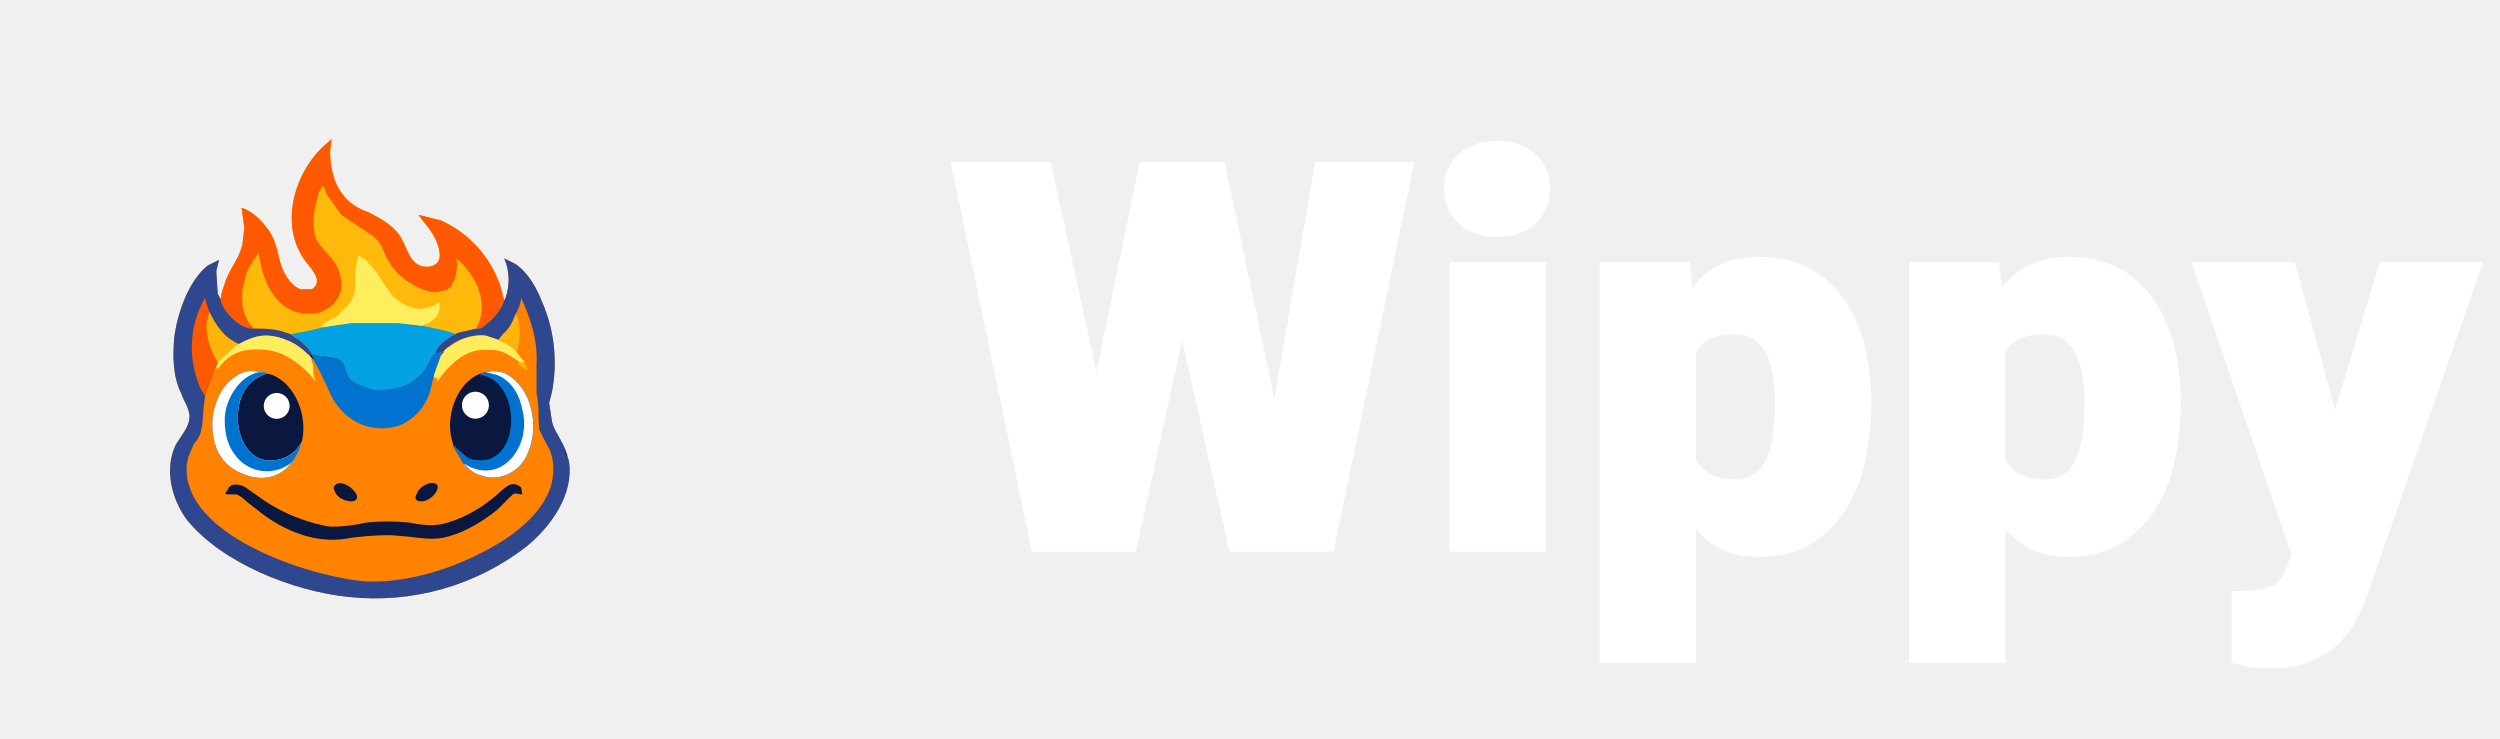
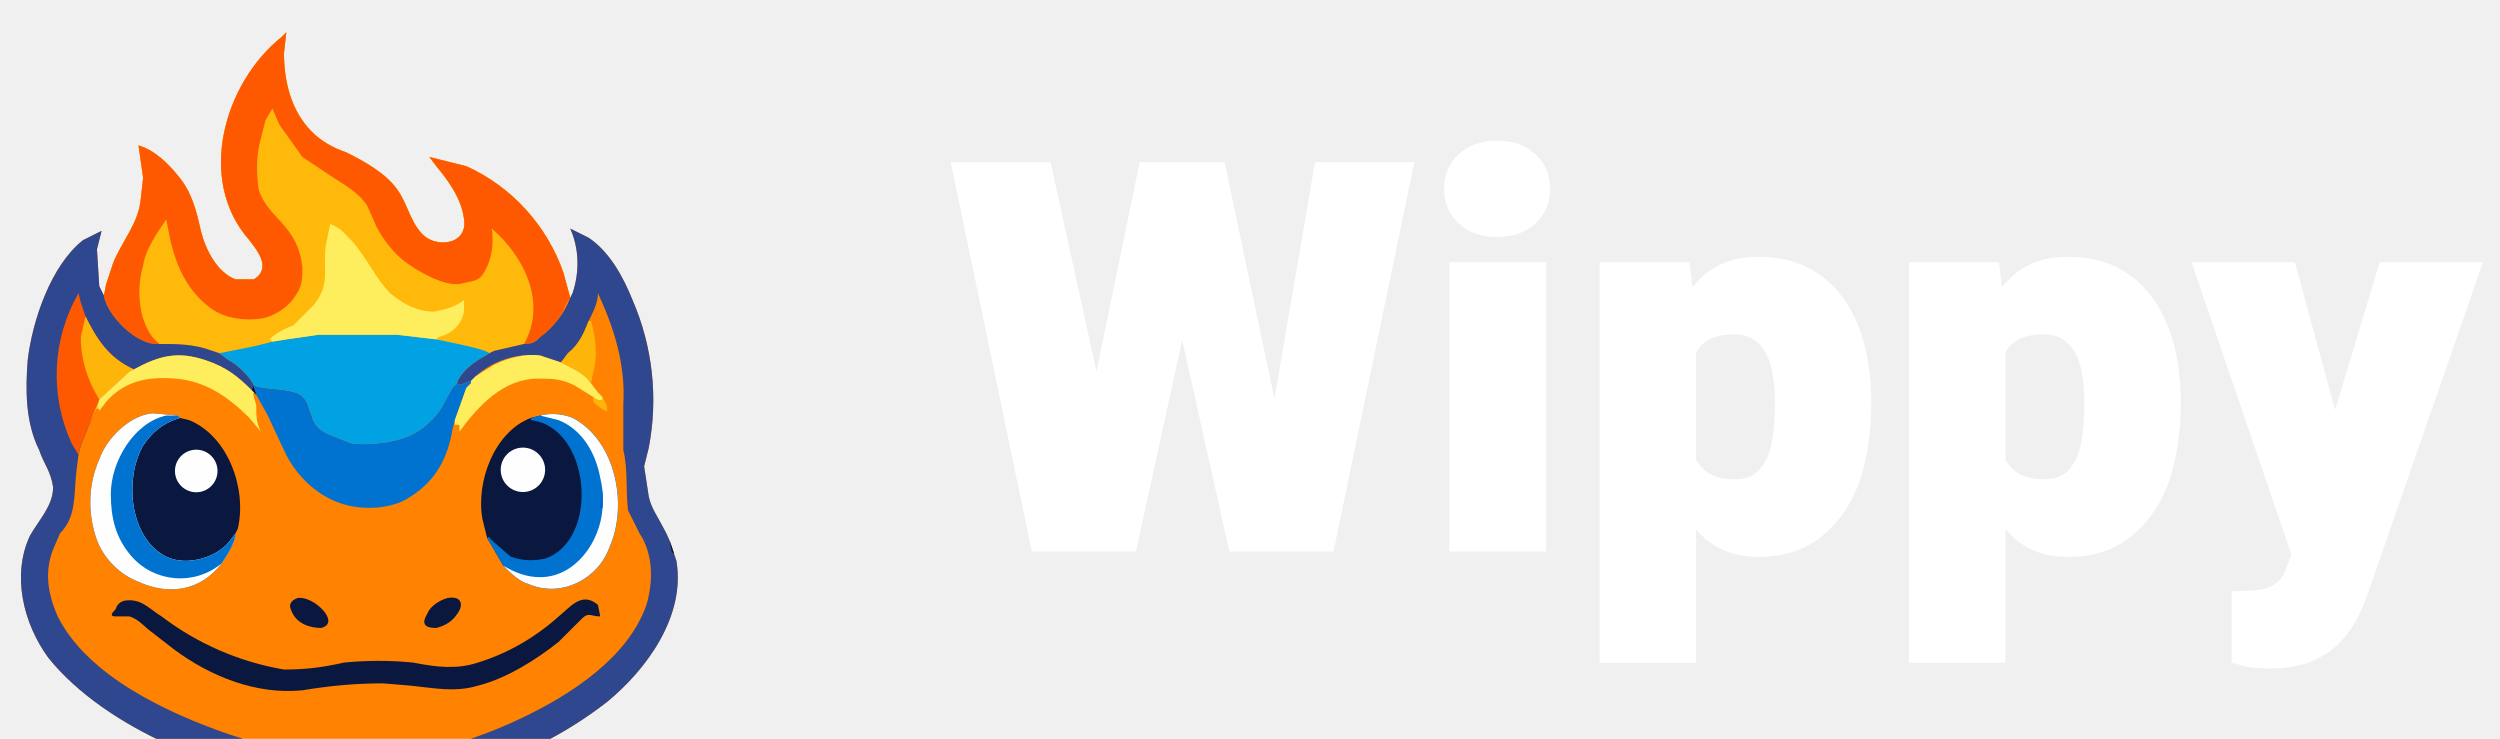
<svg xmlns="http://www.w3.org/2000/svg" width="802" height="237" viewBox="0 0 802 237" fill="none">
  <path d="M365.616 52.007H392.839L408.84 127.915L421.866 52.007H453.726L427.791 176.933H394.385L379.24 109.084L364.413 176.933H331.007L304.986 52.007H337.019L351.751 119.188L365.616 52.007ZM408.84 127.915L421.866 52.007H453.726L427.791 176.933H394.385L379.24 109.084L364.413 176.933H331.007L304.986 52.007H337.019L351.751 119.188L365.616 52.007H392.839L408.84 127.915Z" fill="white" />
  <path d="M495.978 176.933H464.976V84.096H495.978V176.933ZM463.259 60.587C463.259 56.011 464.833 52.293 467.982 49.433C471.131 46.573 475.224 45.143 480.263 45.143C485.358 45.143 489.451 46.573 492.543 49.433C495.692 52.293 497.266 56.011 497.266 60.587C497.266 65.106 495.692 68.824 492.543 71.741C489.451 74.601 485.358 76.031 480.263 76.031C475.224 76.031 471.131 74.601 467.982 71.741C464.833 68.824 463.259 65.106 463.259 60.587Z" fill="white" />
  <path d="M763.403 84.096H796.55L759.534 190.575C758.738 192.921 757.648 195.466 756.275 198.212C754.897 200.958 753.039 203.56 750.689 206.02C748.402 208.48 745.426 210.482 741.76 212.026C738.151 213.628 733.661 214.428 728.279 214.428C726.33 214.428 724.783 214.371 723.642 214.257C722.495 214.2 721.377 214.028 720.292 213.742C719.202 213.456 717.745 213.084 715.91 212.627V189.632C715.91 189.632 718.745 189.546 719.434 189.546C724.014 189.546 727.217 188.974 729.052 187.83C730.939 186.743 732.255 185.227 733 183.283L735.092 177.924L703.027 84.096H736.18L749.099 131.501L763.403 84.096Z" fill="white" />
  <path fill-rule="evenodd" clip-rule="evenodd" d="M513.154 212.627H544.07V169.789C544.706 170.514 545.364 171.208 546.045 171.871C550.682 176.39 556.722 178.649 564.165 178.649C572.064 178.649 578.677 176.561 584.003 172.386C589.386 168.21 593.452 162.547 596.197 155.397C598.948 148.19 600.32 138.294 600.32 129.314C600.32 119.932 598.948 111.724 596.197 104.689C593.452 97.653 589.386 92.191 584.003 88.301C578.621 84.354 571.979 82.38 564.079 82.38C556.636 82.38 550.597 84.554 545.959 88.901C544.897 89.897 543.89 90.971 542.936 92.126L542.008 84.096H513.154V212.627ZM544.07 147.479C544.887 148.91 545.918 150.12 547.162 151.107C549.394 152.881 552.486 153.767 556.436 153.767C559.871 153.767 562.505 152.766 564.337 150.764C566.224 148.705 567.545 145.959 568.285 142.527C569.031 139.095 569.403 133.489 569.403 129.314C569.403 124.909 569.002 121.077 568.2 117.816C567.398 114.498 566.026 111.925 564.079 110.094C562.19 108.207 559.585 107.263 556.264 107.263C553.402 107.263 550.997 107.691 549.051 108.55C547.162 109.35 545.644 110.638 544.499 112.411C544.35 112.634 544.207 112.866 544.07 113.108V147.479Z" fill="white" />
  <path fill-rule="evenodd" clip-rule="evenodd" d="M612.429 212.626H643.345V169.789C643.981 170.514 644.64 171.208 645.32 171.871C649.958 176.39 655.997 178.649 663.44 178.649C671.339 178.649 677.952 176.561 683.278 172.386C688.661 168.21 692.727 162.547 695.472 155.397C698.223 148.19 699.595 138.294 699.595 129.314C699.595 119.932 698.223 111.724 695.472 104.689C692.727 97.653 688.661 92.19 683.278 88.301C677.896 84.354 671.254 82.38 663.354 82.38C655.912 82.38 649.872 84.554 645.234 88.901C644.172 89.897 643.165 90.971 642.211 92.126L641.284 84.096H612.429V212.626ZM643.345 147.479C644.162 148.91 645.193 150.119 646.437 151.107C648.669 152.88 651.761 153.767 655.711 153.767C659.146 153.767 661.78 152.766 663.612 150.764C665.499 148.705 666.82 145.959 667.56 142.527C668.306 139.095 668.679 133.489 668.679 129.314C668.679 124.909 668.278 121.077 667.476 117.816C666.674 114.498 665.301 111.925 663.354 110.094C661.465 108.206 658.86 107.262 655.539 107.262C652.677 107.262 650.272 107.691 648.326 108.55C646.437 109.35 644.919 110.637 643.774 112.41C643.625 112.634 643.482 112.866 643.345 113.108V147.479Z" fill="white" />
-   <g transform="scale(0.45057)">
-     <svg width="526" height="526" fill="none">
-       <path fill="#FF8201" d="m236 99-1 9c0 12 3 25 12 34 4 4 9 7 15 9 8 4 17 9 22 16 6 8 7 23 20 23 6 0 10-4 9-10-1-9-7-17-12-23l-3-4 16 4c20 9 35 26 42 46l3 11 1-2c3-9 3-19-1-28l8 4c9 6 15 17 19 27a109 109 0 0 1 7 64l-2 8 2 13c1 5 4 9 6 13a51 51 0 0 1 5 12l1 3c4 24-13 47-30 61a176 176 0 0 1-127 36c-39-4-90-24-115-55-11-15-16-36-8-53 4-7 10-13 10-21-1-7-4-10-6-16-6-12-6-26-5-39 2-17 10-41 24-52l8-4-2 8 1 16 2 4 1-5 3-9c4-10 11-17 12-28l1-9-2-14c7 2 13 8 17 13 6 7 8 15 10 24 2 8 7 18 15 21h8c8-5 1-13-2-17-23-26-11-68 14-88l2-2Z" />
-       <path fill="#FFB90B" d="m236 99-1 9c0 12 3 25 12 34 4 4 9 7 15 9 8 4 17 9 22 16 6 8 7 23 20 23 6 0 10-4 9-10-1-9-7-17-12-23l-3-4 16 4c20 9 35 26 42 46l3 11-2 3c-2 6-6 10-11 14-2 2-3 3-7 3l-13 3-2 1-5 3c-3 2-8 6-9 10l-2 2-5 9c-4 6-10 11-17 13-6 2-16 3-22 2l-10-4c-4-2-6-4-7-8-2-4-1-6-5-9-5-3-15-2-20-4v1-1c-2-4-7-9-11-11l-4-3-3-1c-8-3-15-3-23-3-10 1-23-13-24-21l1-5 3-9c4-10 11-17 12-28l1-9-2-14c7 2 13 8 17 13 6 7 8 15 10 24 2 8 7 18 15 21h8c8-5 1-13-2-17-23-26-11-68 14-88l2-2Z" />
-       <path fill="#FE5800" d="m236 99-1 9c0 12 3 25 12 34 4 4 9 7 15 9 8 4 17 9 22 16 6 8 7 23 20 23 6 0 10-4 9-10-1-9-7-17-12-23l-3-4 16 4c20 9 35 26 42 46l3 11-2 3c-2 6-6 10-11 14-2 2-3 3-7 3 10-18 0-38-14-50 1 7 0 14-4 20-2 3-6 3-10 4-7 1-19-6-24-10-4-3-9-9-12-15l-4-9c-4-6-10-9-16-13l-12-8-10-14-3-7-3 5-2 8c-2 7-2 14-1 22 4 13 17 15 19 34 0 4 0 8-3 12-3 5-9 9-15 10-7 1-15 0-21-4-10-7-15-17-18-29l-2-10c-4 6-9 13-10 20-3 10-2 23 4 31l3 3c-10 1-23-13-24-21l1-5 3-9c4-10 11-17 12-28l1-9-2-14c7 2 13 8 17 13 6 7 8 15 10 24 2 8 7 18 15 21h8c8-5 1-13-2-17-23-26-11-68 14-88l2-2Z" />
-       <path fill="#00A2E4" d="m230 233 6-1 14-2h34l17 2c4 1 21 4 23 6l-5 3c-3 2-8 6-9 10l-2 2-5 9c-4 6-10 11-17 13-6 2-16 3-22 2l-10-4c-4-2-6-4-7-8-2-4-1-6-5-9-5-3-15-2-20-4v1-1c-2-4-7-9-11-11l-4-3 15-3 8-2Z" />
-       <path fill="#FEEE5D" d="M255 182c5 2 6 4 10 8 6 7 10 16 16 22 6 5 12 8 19 8 5-1 9-2 13-5v5c-1 5-4 8-8 10l-3 1-1 1-17-2h-34l-14 2-6 1-1-1c1-2 7-5 10-6l9-9c7-9 4-14 5-25l2-10Z" />
-       <path fill="#2E478E" d="m359 184 8 4c9 6 15 17 19 27a109 109 0 0 1 7 64l-2 8 2 13c1 5 4 9 6 13a51 51 0 0 1 5 12l1 3c4 24-13 47-30 61a176 176 0 0 1-127 36c-39-4-90-24-115-55-11-15-16-36-8-53 4-7 10-13 10-21-1-7-4-10-6-16-6-12-6-26-5-39 2-17 10-41 24-52l8-4-2 8 1 16 2 4c1 8 14 22 24 21 8 0 15 0 23 3l3 1 4 3c4 2 9 7 11 11l-1 2c-6-6-11-10-20-13-12-4-20-2-31 4l-2 1-13 12-1 4-3 6-4 10-1 4-1 8c-1 10 0 19-7 26l-3 7c-4 10-2 20 2 29 13 26 48 42 74 51 15 5 35 10 50 11 26 1 54-7 77-18 21-10 46-26 54-49 3-10 3-22-3-31l-5-10c-1-9 0-18-2-26v-20c1-17-4-33-11-48 0 4-2 8-4 12-2 5-4 10-9 14l-3 4-9-3a36 36 0 0 0-28 9l-2 2c-1 0-6 3-6 1 1-4 6-8 9-10l5-3 2-1 13-3c4 0 5-1 7-3a38 38 0 0 0 13-17l1-2c3-9 3-19-1-28Z" />
-       <path fill="#FE5800" d="m146 282-3-5a71 71 0 0 1 3-65l1 4 2 6c5 10 10 18 21 23l-2 1-13 12-1 4-3 6-4 10-1 4Z" />
-       <path fill="#FEB509" d="M155 258c-5-8-8-17-8-27l2-9c5 10 10 18 21 23l-2 1-13 12-1 4-3 6 4-10Z" />
-       <path fill="#0E0D26" d="m402 319 2 6-1-1-1-5Z" />
-       <path fill="#0073D1" d="M310 251c0 2 5-1 6-1v1l-2 2-5 14-1 4c-2 12-7 22-18 29-7 5-18 6-27 4-13-3-23-13-28-24l-7-15-5-9-1-1-1-1 1-2v1-1c5 2 15 1 20 4 4 3 3 5 5 9 1 4 3 6 7 8l10 4c6 1 16 0 22-2 7-2 13-7 17-13l5-9 2-2Z" />
-       <path fill="#0E0D26" d="M222 252v1l1 3-1-1-1-1 1-2Z" />
-       <path fill="#0A183F" d="m311 253-1 1 1-1Z" />
-       <path fill="#FEEE5D" d="m316 250 2-2 8-5c6-3 14-5 20-4l9 3 4 2c4 2 7 4 9 7l3 4 2 2v1c-1 1-3 0-4-1l-8-5c-6-3-10-3-16-3-15 0-26 12-34 23v-5 2h-2v-2l5-14 2-2v-1Zm-146-5c11-6 19-8 31-4 9 3 14 7 20 13l1 1c-1 1 1 4 1 6 0 4 0 7 2 11l-5-6c-9-9-19-16-32-17-12-1-22 1-30 10l-3 4v-1h-1l1-4 13-12 2-1Z" />
-       <path fill="#FEB509" d="M367 224h1c2 7 3 15 1 22l-1 5c-2-3-5-5-9-7l-4-2 3-4c5-4 7-9 9-14Zm2 33c1 1 3 2 4 1v-1l2 4v2c-2 0-5-3-6-4v-2Z" />
-       <path fill="#0A183F" d="M208 329c-9 12-23 14-36 8-8-3-15-10-18-18-4-11-4-24 1-35 3-9 13-19 23-20l11 1 1 1 4 1c17 7 25 30 21 47l-1 2c0 4-4 10-6 13Z" />
-       <path fill="#FEFEFE" d="M208 329c-9 12-23 14-36 8-8-3-15-10-18-18-4-11-4-24 1-35 3-9 13-19 23-20l11 1 1 1c-7 2-12 6-16 12-8 14-6 38 8 47 9 6 23 2 29-5l3-4c0 4-4 10-6 13Z" />
-       <path fill="#0073D1" d="M208 329a28 28 0 0 1-39-3c-7-8-9-17-9-27 0-14 10-31 24-34h5l1 1c-7 2-12 6-16 12-8 14-6 38 8 47 9 6 23 2 29-5l3-4c0 4-4 10-6 13Z" />
-       <path fill="#FEFEFE" d="M195 280a9 9 0 1 1 4 18 9 9 0 0 1-4-18Z" />
-       <path fill="#0A183F" d="M346 265c4-1 9-1 14 1 19 10 24 38 16 56-5 14-21 22-35 16-4-1-8-5-11-8l-7-12-2-8c-3-16 5-38 21-44l4-1Z" />
-       <path fill="#0073D1" d="M346 265c4-1 9-1 14 1 19 10 24 38 16 56-5 14-21 22-35 16-4-1-8-5-11-8l-7-12c1-1 1 0 2 1l8 7c5 2 10 2 15 1 24-8 20-57-6-60v-1l4-1Z" />
-       <path fill="#FEFEFE" d="M346 265c4-1 9-1 14 1 19 10 24 38 16 56-5 14-21 22-35 16-4-1-8-5-11-8 5 3 10 5 16 5 15 0 26-15 27-30a40 40 0 0 0-1-13c-2-11-8-21-18-25l-8-2Z" />
-       <path fill="#015FD1" d="M373 305h-1l1-8v8Z" />
-       <path fill="#FEFEFE" d="M337 279a9 9 0 1 1 3 19 9 9 0 0 1-3-19Z" />
-       <path fill="#0A183F" d="M168 345c6 0 9 4 14 7a121 121 0 0 0 53 23c10 0 17-1 26-3a151 151 0 0 1 30 0c10 2 19 3 28 0 13-4 25-11 35-20 5-4 10-11 17-5l1 5c-4 0-5-2-8 1l-10 10c-10 8-23 16-35 19-10 3-19 1-29 0l-12-1c-12 0-23 1-35 3-20 2-40-6-56-18l-9-7c-3-2-6-6-10-7h-6c-3 0-1-2 0-3 1-3 3-4 6-4Z" />
-       <path fill="#0A183F" d="M241 344c7-1 19 11 10 13-5 0-11-2-13-8-1-2 0-4 3-5Zm65 0c6-1 7 3 4 7-2 3-5 5-9 6-4 0-7-1-4-6 1-3 5-6 9-7Z" />
-     </svg>
-   </g>
+   <svg x="0" y="0" width="237" height="237" viewBox="112 85 320 320" fill="none">
+     <path fill="#FF8201" d="m236 99-1 9c0 12 3 25 12 34 4 4 9 7 15 9 8 4 17 9 22 16 6 8 7 23 20 23 6 0 10-4 9-10-1-9-7-17-12-23l-3-4 16 4c20 9 35 26 42 46l3 11 1-2c3-9 3-19-1-28l8 4c9 6 15 17 19 27a109 109 0 0 1 7 64l-2 8 2 13c1 5 4 9 6 13a51 51 0 0 1 5 12l1 3c4 24-13 47-30 61a176 176 0 0 1-127 36c-39-4-90-24-115-55-11-15-16-36-8-53 4-7 10-13 10-21-1-7-4-10-6-16-6-12-6-26-5-39 2-17 10-41 24-52l8-4-2 8 1 16 2 4 1-5 3-9c4-10 11-17 12-28l1-9-2-14c7 2 13 8 17 13 6 7 8 15 10 24 2 8 7 18 15 21h8c8-5 1-13-2-17-23-26-11-68 14-88l2-2Z" />
+     <path fill="#FFB90B" d="m236 99-1 9c0 12 3 25 12 34 4 4 9 7 15 9 8 4 17 9 22 16 6 8 7 23 20 23 6 0 10-4 9-10-1-9-7-17-12-23l-3-4 16 4c20 9 35 26 42 46l3 11-2 3c-2 6-6 10-11 14-2 2-3 3-7 3l-13 3-2 1-5 3c-3 2-8 6-9 10l-2 2-5 9c-4 6-10 11-17 13-6 2-16 3-22 2l-10-4c-4-2-6-4-7-8-2-4-1-6-5-9-5-3-15-2-20-4v1-1c-2-4-7-9-11-11l-4-3-3-1c-8-3-15-3-23-3-10 1-23-13-24-21l1-5 3-9c4-10 11-17 12-28l1-9-2-14c7 2 13 8 17 13 6 7 8 15 10 24 2 8 7 18 15 21h8c8-5 1-13-2-17-23-26-11-68 14-88l2-2Z" />
+     <path fill="#FE5800" d="m236 99-1 9c0 12 3 25 12 34 4 4 9 7 15 9 8 4 17 9 22 16 6 8 7 23 20 23 6 0 10-4 9-10-1-9-7-17-12-23l-3-4 16 4c20 9 35 26 42 46l3 11-2 3c-2 6-6 10-11 14-2 2-3 3-7 3 10-18 0-38-14-50 1 7 0 14-4 20-2 3-6 3-10 4-7 1-19-6-24-10-4-3-9-9-12-15l-4-9c-4-6-10-9-16-13l-12-8-10-14-3-7-3 5-2 8c-2 7-2 14-1 22 4 13 17 15 19 34 0 4 0 8-3 12-3 5-9 9-15 10-7 1-15 0-21-4-10-7-15-17-18-29l-2-10c-4 6-9 13-10 20-3 10-2 23 4 31l3 3c-10 1-23-13-24-21l1-5 3-9c4-10 11-17 12-28l1-9-2-14c7 2 13 8 17 13 6 7 8 15 10 24 2 8 7 18 15 21h8c8-5 1-13-2-17-23-26-11-68 14-88l2-2Z" />
+     <path fill="#00A2E4" d="m230 233 6-1 14-2h34l17 2c4 1 21 4 23 6l-5 3c-3 2-8 6-9 10l-2 2-5 9c-4 6-10 11-17 13-6 2-16 3-22 2l-10-4c-4-2-6-4-7-8-2-4-1-6-5-9-5-3-15-2-20-4v1-1c-2-4-7-9-11-11l-4-3 15-3 8-2Z" />
+     <path fill="#FEEE5D" d="M255 182c5 2 6 4 10 8 6 7 10 16 16 22 6 5 12 8 19 8 5-1 9-2 13-5v5c-1 5-4 8-8 10l-3 1-1 1-17-2h-34l-14 2-6 1-1-1c1-2 7-5 10-6l9-9c7-9 4-14 5-25l2-10Z" />
+     <path fill="#2E478E" d="m359 184 8 4c9 6 15 17 19 27a109 109 0 0 1 7 64l-2 8 2 13c1 5 4 9 6 13a51 51 0 0 1 5 12l1 3c4 24-13 47-30 61a176 176 0 0 1-127 36c-39-4-90-24-115-55-11-15-16-36-8-53 4-7 10-13 10-21-1-7-4-10-6-16-6-12-6-26-5-39 2-17 10-41 24-52l8-4-2 8 1 16 2 4c1 8 14 22 24 21 8 0 15 0 23 3l3 1 4 3c4 2 9 7 11 11l-1 2c-6-6-11-10-20-13-12-4-20-2-31 4l-2 1-13 12-1 4-3 6-4 10-1 4-1 8c-1 10 0 19-7 26l-3 7c-4 10-2 20 2 29 13 26 48 42 74 51 15 5 35 10 50 11 26 1 54-7 77-18 21-10 46-26 54-49 3-10 3-22-3-31l-5-10c-1-9 0-18-2-26v-20c1-17-4-33-11-48 0 4-2 8-4 12-2 5-4 10-9 14l-3 4-9-3a36 36 0 0 0-28 9l-2 2c-1 0-6 3-6 1 1-4 6-8 9-10l5-3 2-1 13-3c4 0 5-1 7-3a38 38 0 0 0 13-17l1-2c3-9 3-19-1-28Z" />
+     <path fill="#FE5800" d="m146 282-3-5a71 71 0 0 1 3-65l1 4 2 6c5 10 10 18 21 23l-2 1-13 12-1 4-3 6-4 10-1 4Z" />
+     <path fill="#FEB509" d="M155 258c-5-8-8-17-8-27l2-9c5 10 10 18 21 23l-2 1-13 12-1 4-3 6 4-10Z" />
+     <path fill="#0E0D26" d="m402 319 2 6-1-1-1-5Z" />
+     <path fill="#0073D1" d="M310 251c0 2 5-1 6-1v1l-2 2-5 14-1 4c-2 12-7 22-18 29-7 5-18 6-27 4-13-3-23-13-28-24l-7-15-5-9-1-1-1-1 1-2v1-1c5 2 15 1 20 4 4 3 3 5 5 9 1 4 3 6 7 8l10 4c6 1 16 0 22-2 7-2 13-7 17-13l5-9 2-2Z" />
+     <path fill="#0E0D26" d="M222 252v1l1 3-1-1-1-1 1-2Z" />
+     <path fill="#0A183F" d="m311 253-1 1 1-1Z" />
+     <path fill="#FEEE5D" d="m316 250 2-2 8-5c6-3 14-5 20-4l9 3 4 2c4 2 7 4 9 7l3 4 2 2v1c-1 1-3 0-4-1l-8-5c-6-3-10-3-16-3-15 0-26 12-34 23v-5 2h-2v-2l5-14 2-2v-1Zm-146-5c11-6 19-8 31-4 9 3 14 7 20 13l1 1c-1 1 1 4 1 6 0 4 0 7 2 11l-5-6c-9-9-19-16-32-17-12-1-22 1-30 10l-3 4v-1h-1l1-4 13-12 2-1Z" />
+     <path fill="#FEB509" d="M367 224h1c2 7 3 15 1 22l-1 5c-2-3-5-5-9-7l-4-2 3-4c5-4 7-9 9-14Zm2 33c1 1 3 2 4 1v-1l2 4v2c-2 0-5-3-6-4v-2Z" />
+     <path fill="#0A183F" d="M208 329c-9 12-23 14-36 8-8-3-15-10-18-18-4-11-4-24 1-35 3-9 13-19 23-20l11 1 1 1 4 1c17 7 25 30 21 47l-1 2c0 4-4 10-6 13Z" />
+     <path fill="#FEFEFE" d="M208 329c-9 12-23 14-36 8-8-3-15-10-18-18-4-11-4-24 1-35 3-9 13-19 23-20l11 1 1 1c-7 2-12 6-16 12-8 14-6 38 8 47 9 6 23 2 29-5l3-4c0 4-4 10-6 13Z" />
+     <path fill="#0073D1" d="M208 329a28 28 0 0 1-39-3c-7-8-9-17-9-27 0-14 10-31 24-34h5l1 1c-7 2-12 6-16 12-8 14-6 38 8 47 9 6 23 2 29-5l3-4c0 4-4 10-6 13Z" />
+     <path fill="#FEFEFE" d="M195 280a9 9 0 1 1 4 18 9 9 0 0 1-4-18Z" />
+     <path fill="#0A183F" d="M346 265c4-1 9-1 14 1 19 10 24 38 16 56-5 14-21 22-35 16-4-1-8-5-11-8l-7-12-2-8c-3-16 5-38 21-44l4-1Z" />
+     <path fill="#0073D1" d="M346 265c4-1 9-1 14 1 19 10 24 38 16 56-5 14-21 22-35 16-4-1-8-5-11-8l-7-12c1-1 1 0 2 1l8 7c5 2 10 2 15 1 24-8 20-57-6-60v-1l4-1Z" />
+     <path fill="#FEFEFE" d="M346 265c4-1 9-1 14 1 19 10 24 38 16 56-5 14-21 22-35 16-4-1-8-5-11-8 5 3 10 5 16 5 15 0 26-15 27-30a40 40 0 0 0-1-13c-2-11-8-21-18-25l-8-2Z" />
+     <path fill="#015FD1" d="M373 305h-1l1-8v8Z" />
+     <path fill="#FEFEFE" d="M337 279a9 9 0 1 1 3 19 9 9 0 0 1-3-19Z" />
+     <path fill="#0A183F" d="M168 345c6 0 9 4 14 7a121 121 0 0 0 53 23c10 0 17-1 26-3a151 151 0 0 1 30 0c10 2 19 3 28 0 13-4 25-11 35-20 5-4 10-11 17-5l1 5c-4 0-5-2-8 1l-10 10c-10 8-23 16-35 19-10 3-19 1-29 0l-12-1c-12 0-23 1-35 3-20 2-40-6-56-18l-9-7c-3-2-6-6-10-7h-6c-3 0-1-2 0-3 1-3 3-4 6-4Z" />
+     <path fill="#0A183F" d="M241 344c7-1 19 11 10 13-5 0-11-2-13-8-1-2 0-4 3-5Zm65 0c6-1 7 3 4 7-2 3-5 5-9 6-4 0-7-1-4-6 1-3 5-6 9-7Z" />
+   </svg>
</svg>
